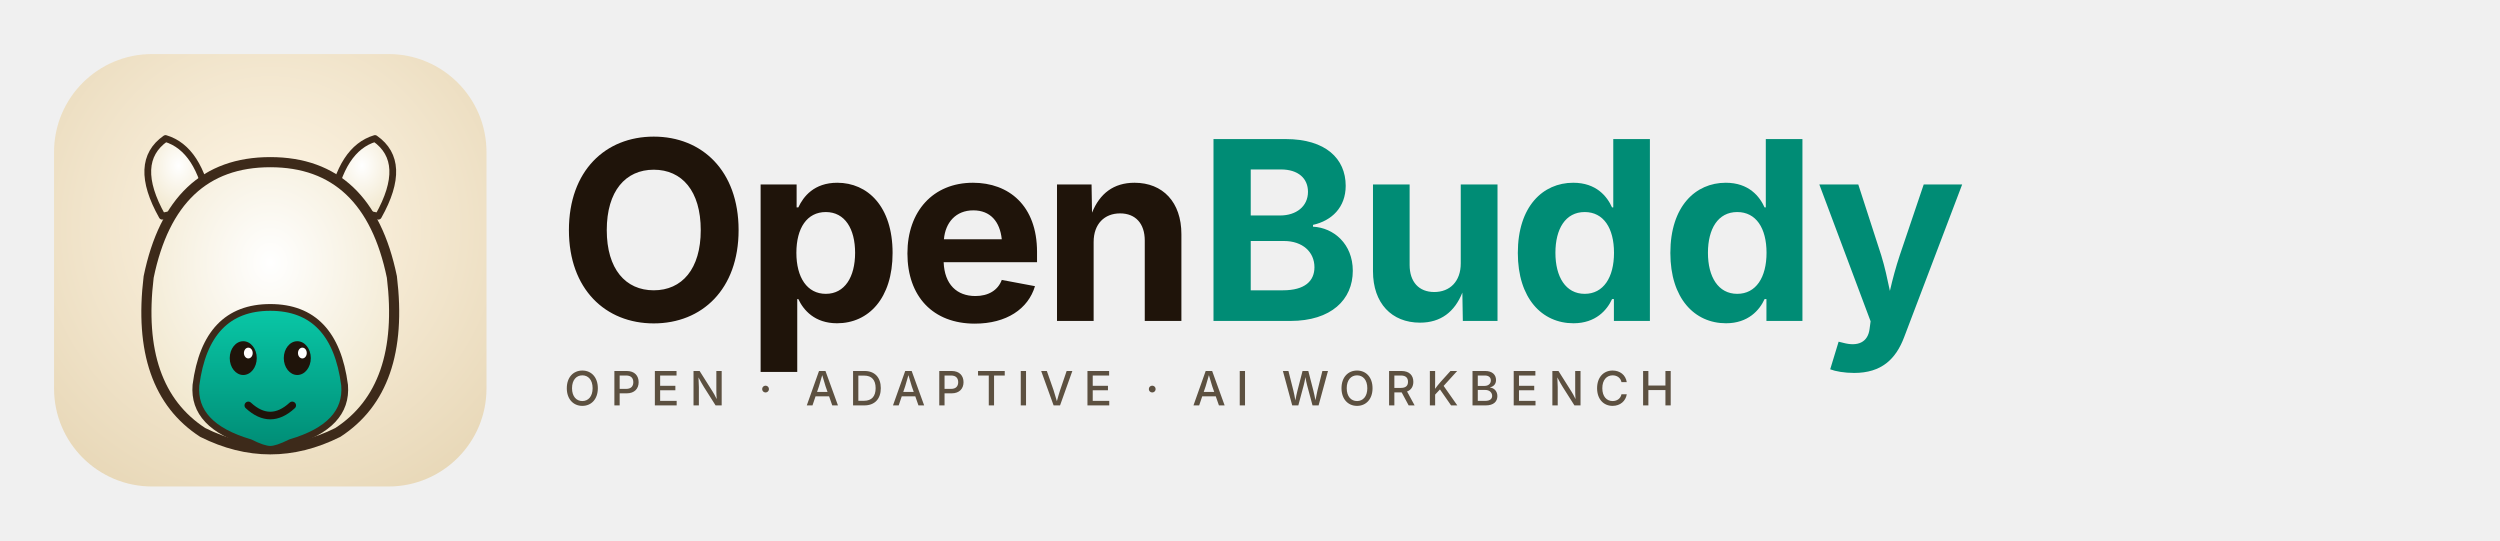
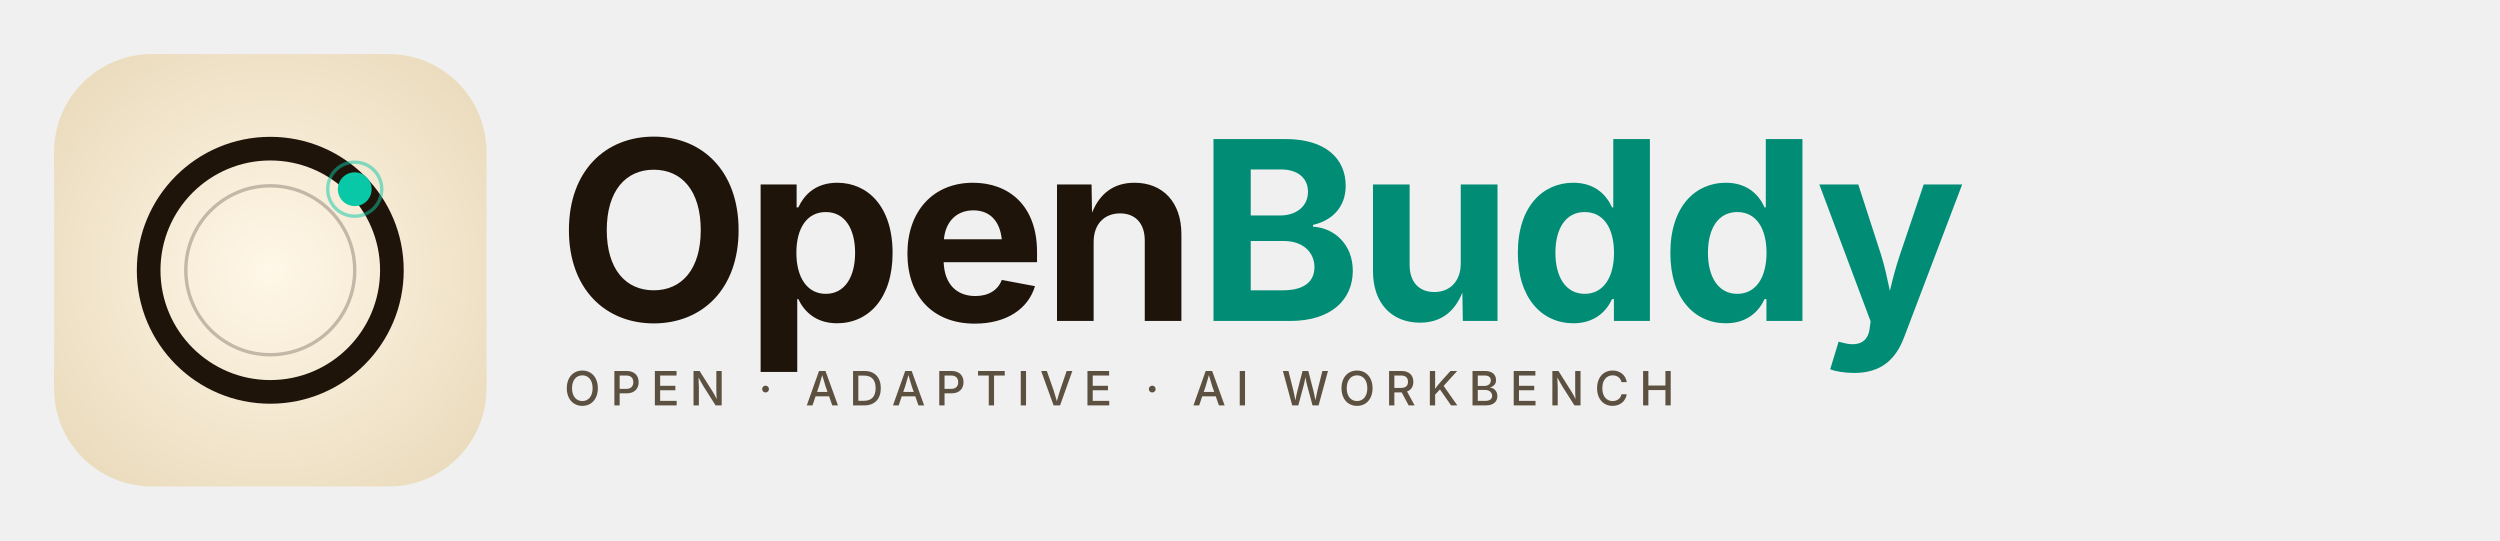
<svg xmlns="http://www.w3.org/2000/svg" width="1480" height="320" viewBox="0 0 1480 320" role="img" aria-label="OpenBuddy">
  <defs>
-     <radialGradient id="bg" cx="50%" cy="40%" r="70%">
+     <radialGradient id="bg" cx="50%" cy="50%" r="70%">
      <stop stop-color="#FFF7E8" />
      <stop offset="1" stop-color="#E8D8B8" />
    </radialGradient>
-     <radialGradient id="body" cx="50%" cy="35%" r="70%">
-       <stop stop-color="#FFFFFF" />
-       <stop offset="1" stop-color="#F0E5C8" />
-     </radialGradient>
-     <linearGradient id="belly" x1="0" y1="0" x2="0" y2="1">
-       <stop stop-color="#09C8A7" />
-       <stop offset="1" stop-color="#008C75" />
-     </linearGradient>
  </defs>
  <g transform="translate(32 32)">
    <rect x="0" y="0" width="256" height="256" rx="58" fill="url(#bg)" />
-     <path d="M64 96 Q46 64 66 50 Q86 56 92 90 Z" fill="url(#body)" stroke="#3D2A1A" stroke-width="4" stroke-linejoin="round" />
-     <path d="M192 96 Q210 64 190 50 Q170 56 164 90 Z" fill="url(#body)" stroke="#3D2A1A" stroke-width="4" stroke-linejoin="round" />
-     <path d="M128 64 Q70 64 56 132 Q48 198 88 224 Q108 234 128 234 Q148 234 168 224 Q208 198 200 132 Q186 64 128 64 Z" fill="url(#body)" stroke="#3D2A1A" stroke-width="6" stroke-linejoin="round" />
-     <path d="M128 150 Q90 150 84 196 Q82 220 116 230 Q124 234 128 234 Q132 234 140 230 Q174 220 172 196 Q166 150 128 150 Z" fill="url(#belly)" stroke="#3D2A1A" stroke-width="4" stroke-linejoin="round" />
-     <ellipse cx="112" cy="180" rx="8" ry="10" fill="#1F140A" />
-     <ellipse cx="144" cy="180" rx="8" ry="10" fill="#1F140A" />
-     <ellipse cx="115" cy="177" rx="2.6" ry="3.2" fill="#FFFFFF" />
-     <ellipse cx="147" cy="177" rx="2.6" ry="3.2" fill="#FFFFFF" />
-     <path d="M115 208 Q128 220 141 208" fill="none" stroke="#1F140A" stroke-width="4.5" stroke-linecap="round" />
+     <circle cx="128" cy="128" r="72" fill="none" stroke="#1F140A" stroke-width="14" />
+     <circle cx="128" cy="128" r="50" fill="none" stroke="#1F140A" stroke-width="2" opacity=".25" />
+     <circle cx="178" cy="80" r="10" fill="#09C8A7" />
+     <circle cx="178" cy="80" r="16" fill="none" stroke="#09C8A7" stroke-width="2" opacity=".5" />
  </g>
  <g transform="translate(330 0)" font-family="Inter, -apple-system, BlinkMacSystemFont, 'Segoe UI', Roboto, system-ui, sans-serif">
    <text x="0" y="190" font-size="148" font-weight="700" letter-spacing="-3" fill="#1F140A">Open<tspan font-weight="700" fill="#008C75">Buddy</tspan>
    </text>
    <text x="4" y="240" font-size="28" font-weight="500" letter-spacing="6" fill="#5C5040">OPEN · ADAPTIVE · AI WORKBENCH</text>
  </g>
</svg>
